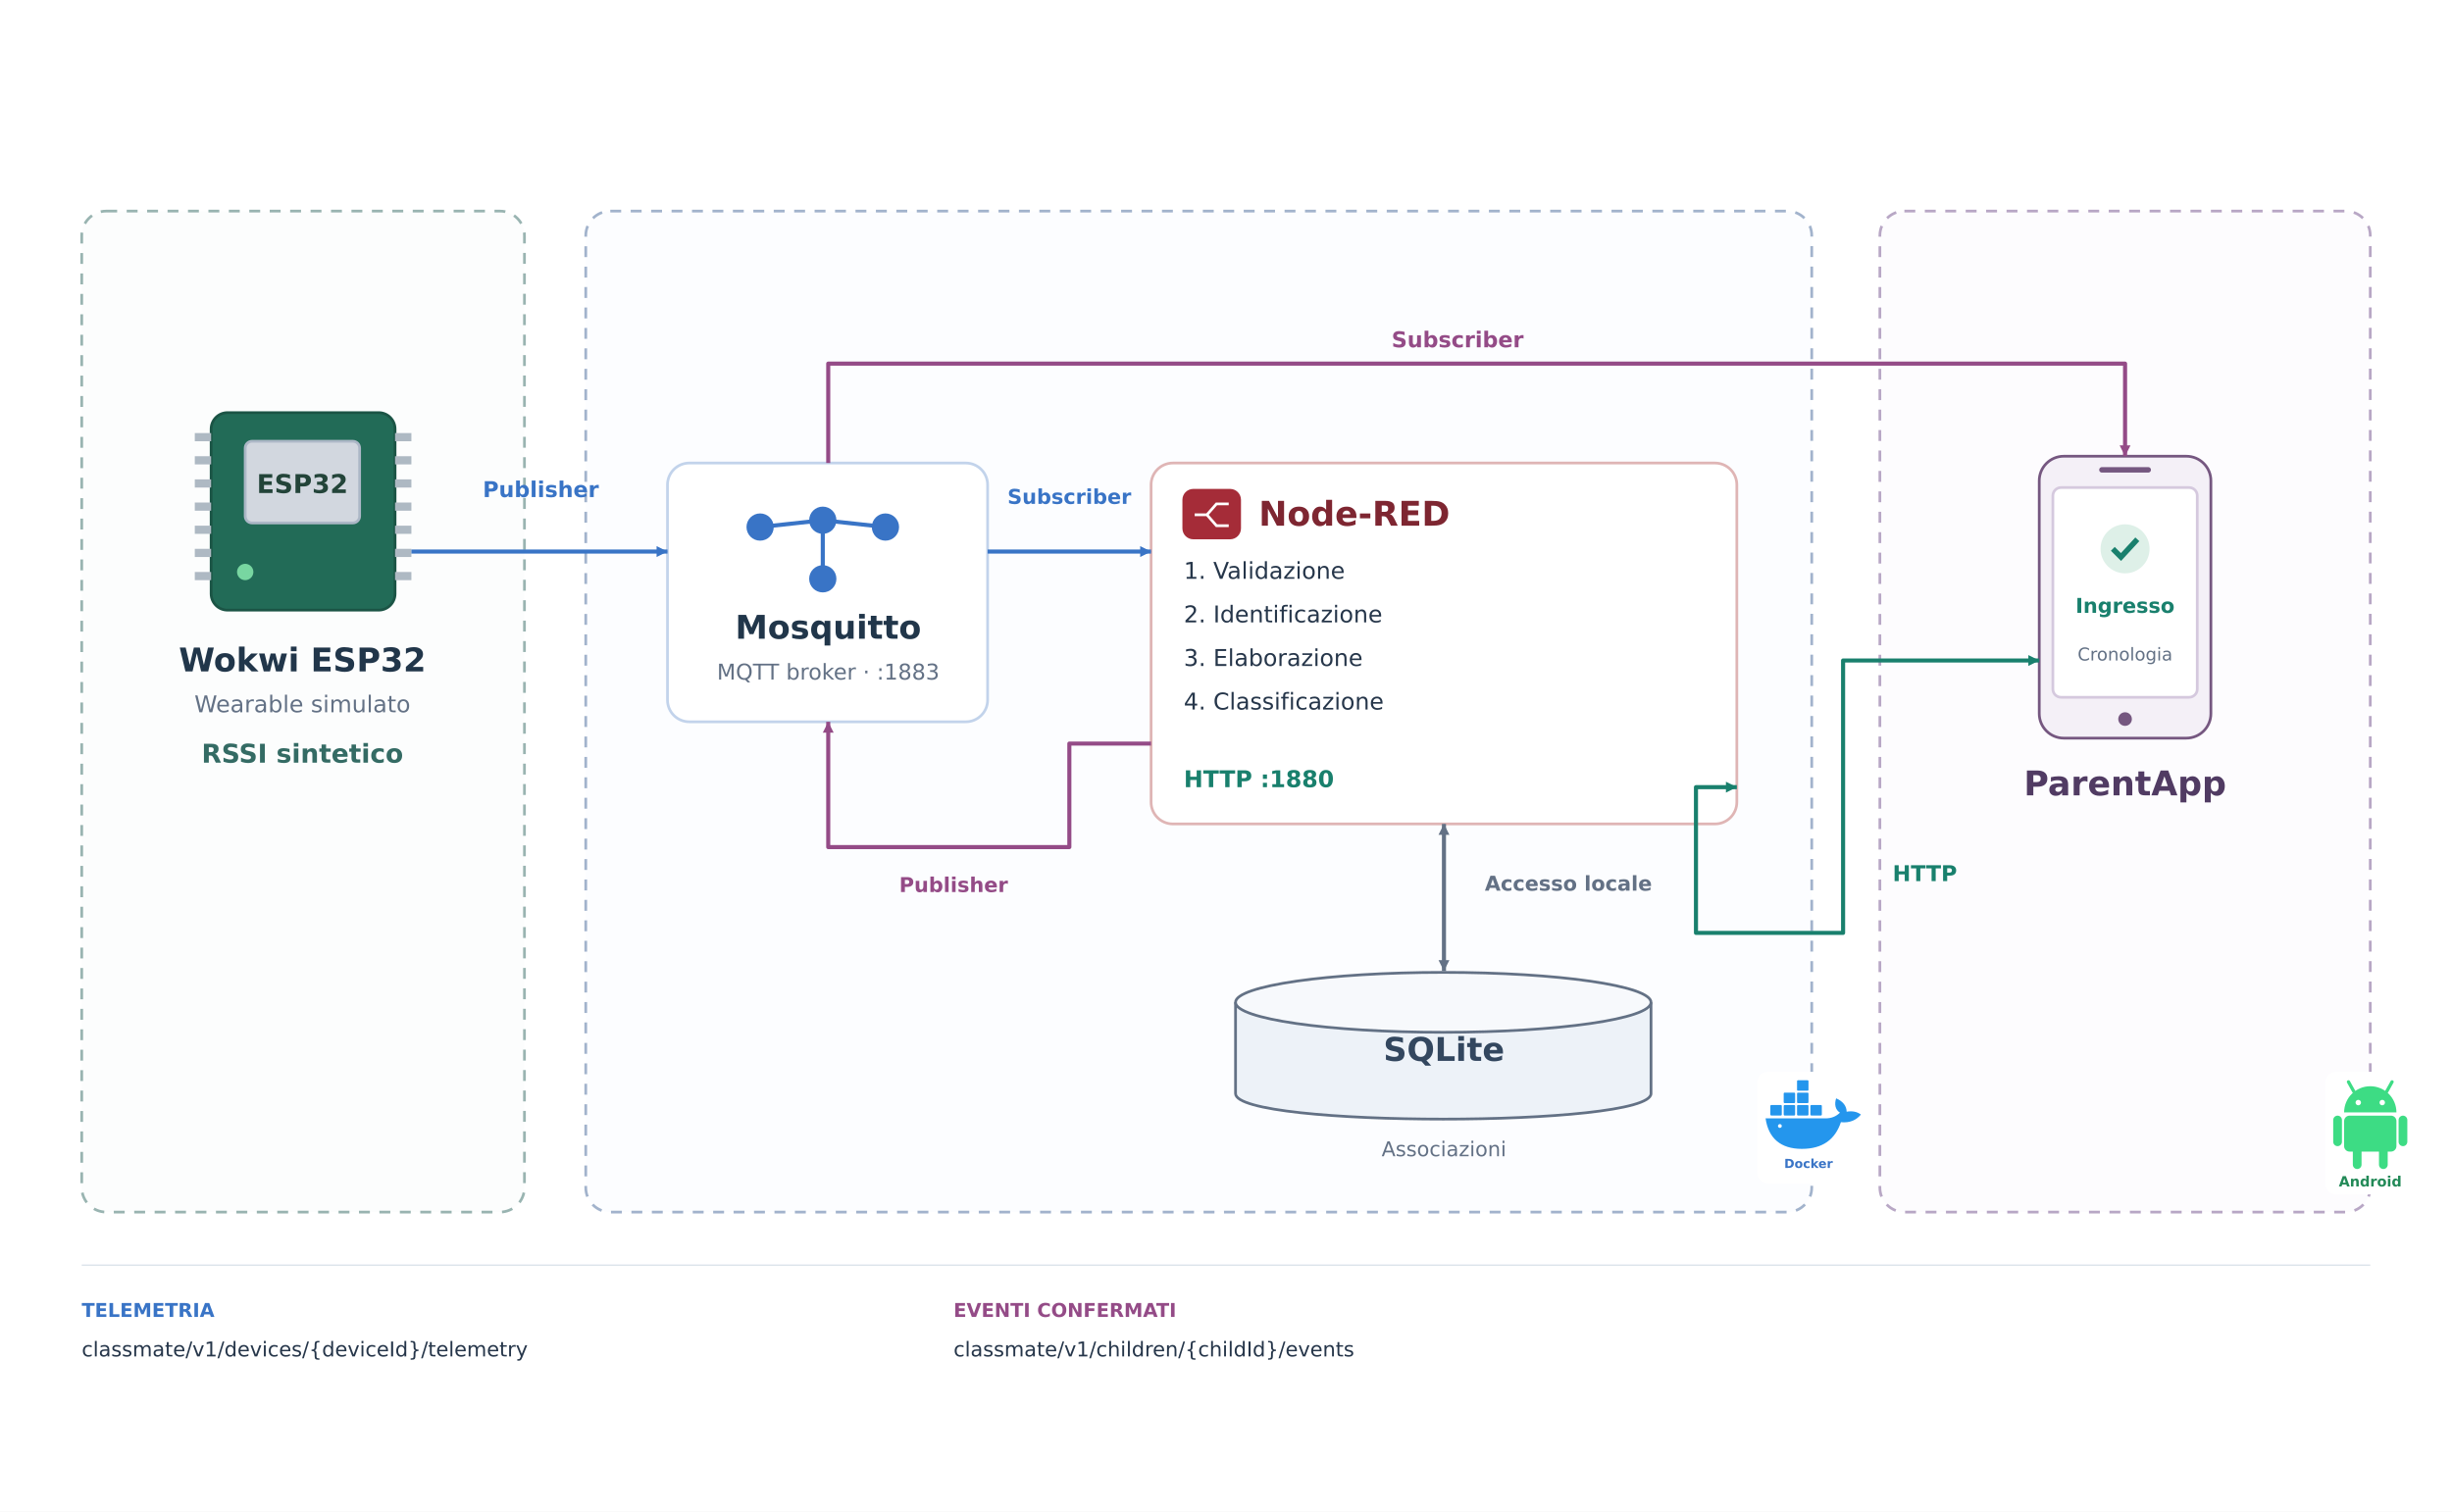
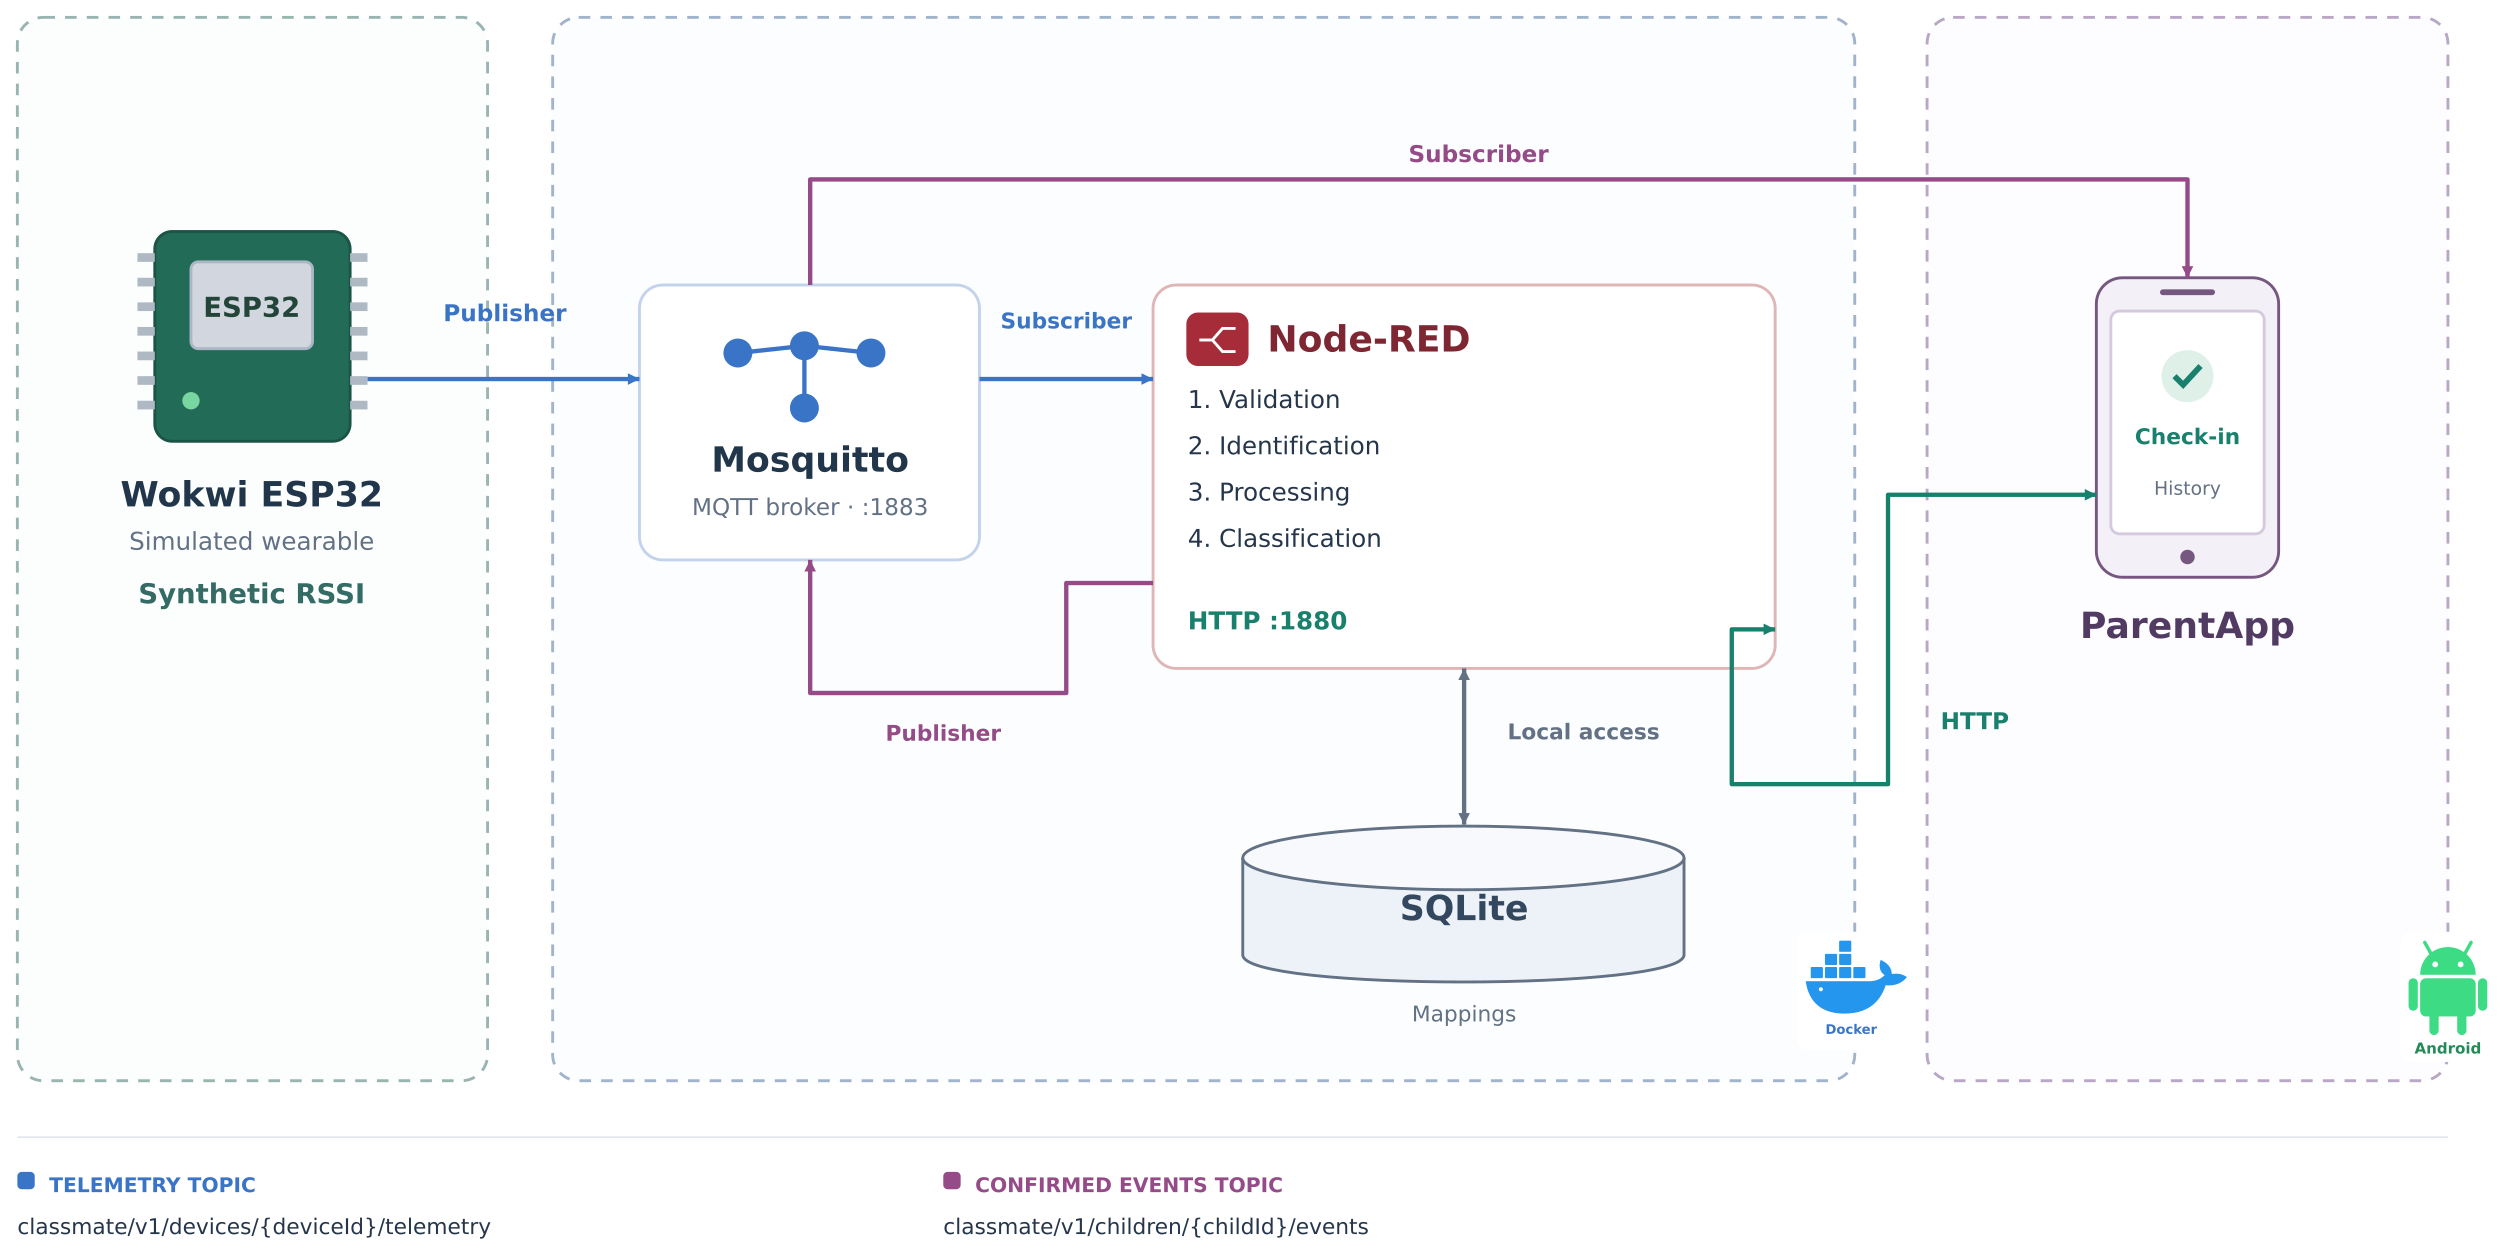
- <svg xmlns="http://www.w3.org/2000/svg" width="1800" height="1110" viewBox="0 0 1800 1110" role="img" aria-labelledby="title desc">
+ <svg xmlns="http://www.w3.org/2000/svg" width="1728" height="865" viewBox="48 143 1728 865" role="img" aria-labelledby="title desc">
  <defs>
    <marker id="3974c6" markerWidth="9" markerHeight="9" refX="8" refY="4" orient="auto" markerUnits="userSpaceOnUse">
      <path d="M0 0 L8 4 L0 8 Z" fill="#3974c6" />
    </marker>
    <marker id="3974c6start" markerWidth="9" markerHeight="9" refX="0" refY="4" orient="auto" markerUnits="userSpaceOnUse">
      <path d="M8 0 L0 4 L8 8 Z" fill="#3974c6" />
    </marker>
    <marker id="944b87" markerWidth="9" markerHeight="9" refX="8" refY="4" orient="auto" markerUnits="userSpaceOnUse">
      <path d="M0 0 L8 4 L0 8 Z" fill="#944b87" />
    </marker>
    <marker id="944b87start" markerWidth="9" markerHeight="9" refX="0" refY="4" orient="auto" markerUnits="userSpaceOnUse">
      <path d="M8 0 L0 4 L8 8 Z" fill="#944b87" />
    </marker>
    <marker id="19806d" markerWidth="9" markerHeight="9" refX="8" refY="4" orient="auto" markerUnits="userSpaceOnUse">
      <path d="M0 0 L8 4 L0 8 Z" fill="#19806d" />
    </marker>
    <marker id="19806dstart" markerWidth="9" markerHeight="9" refX="0" refY="4" orient="auto" markerUnits="userSpaceOnUse">
      <path d="M8 0 L0 4 L8 8 Z" fill="#19806d" />
    </marker>
    <marker id="637185" markerWidth="9" markerHeight="9" refX="8" refY="4" orient="auto" markerUnits="userSpaceOnUse">
      <path d="M0 0 L8 4 L0 8 Z" fill="#637185" />
    </marker>
    <marker id="637185start" markerWidth="9" markerHeight="9" refX="0" refY="4" orient="auto" markerUnits="userSpaceOnUse">
      <path d="M8 0 L0 4 L8 8 Z" fill="#637185" />
    </marker>
  </defs>
  <rect width="1800" height="1110" fill="#fff" />
  <rect x="60" y="155" width="325" height="735" rx="18" fill="#fcfdfd" stroke="#99b4b1" stroke-width="2" stroke-dasharray="8 7" />
  <rect x="430" y="155" width="900" height="735" rx="18" fill="#fcfdff" stroke="#a2b3cc" stroke-width="2" stroke-dasharray="8 7" />
  <rect x="1380" y="155" width="360" height="735" rx="18" fill="#fdfcfe" stroke="#b8a7c5" stroke-width="2" stroke-dasharray="8 7" />
  <rect x="155" y="303" width="135" height="145" rx="12" fill="#226b57" stroke="#1b5445" stroke-width="2" />
  <rect x="180" y="324" width="84" height="60" rx="5" fill="#d2d7df" stroke="#acb7c6" stroke-width="2" />
  <text x="222" y="362" font-family="DejaVu Sans, sans-serif" font-size="19" fill="#234439" font-weight="700" text-anchor="middle">ESP32</text>
  <path d="M143 321h12 M290 321h12" stroke="#aeb9c3" stroke-width="6" />
  <path d="M143 338h12 M290 338h12" stroke="#aeb9c3" stroke-width="6" />
  <path d="M143 355h12 M290 355h12" stroke="#aeb9c3" stroke-width="6" />
  <path d="M143 372h12 M290 372h12" stroke="#aeb9c3" stroke-width="6" />
  <path d="M143 389h12 M290 389h12" stroke="#aeb9c3" stroke-width="6" />
  <path d="M143 406h12 M290 406h12" stroke="#aeb9c3" stroke-width="6" />
  <path d="M143 423h12 M290 423h12" stroke="#aeb9c3" stroke-width="6" />
  <circle cx="180" cy="420" r="6" fill="#78d6a1" />
  <text x="222" y="493" font-family="DejaVu Sans, sans-serif" font-size="24" fill="#21364a" font-weight="700" text-anchor="middle">Wokwi ESP32</text>
-   <text x="222" y="523" font-family="DejaVu Sans, sans-serif" font-size="17" fill="#637185" font-weight="400" text-anchor="middle">Wearable simulato</text>
-   <text x="222" y="560" font-family="DejaVu Sans, sans-serif" font-size="19" fill="#346b64" font-weight="600" text-anchor="middle">RSSI sintetico</text>
+   <text x="222" y="523" font-family="DejaVu Sans, sans-serif" font-size="17" fill="#637185" font-weight="400" text-anchor="middle">Simulated wearable</text>
+   <text x="222" y="560" font-family="DejaVu Sans, sans-serif" font-size="19" fill="#346b64" font-weight="600" text-anchor="middle">Synthetic RSSI</text>
  <rect x="490" y="340" width="235" height="190" rx="16" fill="#fff" stroke="#c2d3eb" stroke-width="2" />
  <circle cx="558" cy="387" r="10" fill="#3974c6" />
  <circle cx="604" cy="382" r="10" fill="#3974c6" />
  <circle cx="650" cy="387" r="10" fill="#3974c6" />
  <circle cx="604" cy="425" r="10" fill="#3974c6" />
  <path d="M558 387L604 382L650 387 M604 382V425" fill="none" stroke="#3974c6" stroke-width="3" />
  <text x="608" y="469" font-family="DejaVu Sans, sans-serif" font-size="24" fill="#21364a" font-weight="700" text-anchor="middle">Mosquitto</text>
  <text x="608" y="499" font-family="DejaVu Sans, sans-serif" font-size="16" fill="#637185" font-weight="400" text-anchor="middle">MQTT broker · :1883</text>
  <rect x="845" y="340" width="430" height="265" rx="16" fill="#fff" stroke="#dfb5b5" stroke-width="2" />
  <rect x="869" y="360" width="41" height="35" rx="7" fill="#a52c38" stroke="#a52c38" stroke-width="2" />
  <path d="M877 378h9l7-8h9 M886 378l7 8h9" fill="none" stroke="white" stroke-width="2" />
  <text x="924" y="386" font-family="DejaVu Sans, sans-serif" font-size="25" fill="#7e2631" font-weight="700" text-anchor="start">Node-RED</text>
-   <text x="869" y="425" font-family="DejaVu Sans, sans-serif" font-size="17" fill="#26364a" font-weight="400" text-anchor="start">1. Validazione</text>
-   <text x="869" y="457" font-family="DejaVu Sans, sans-serif" font-size="17" fill="#26364a" font-weight="400" text-anchor="start">2. Identificazione</text>
-   <text x="869" y="489" font-family="DejaVu Sans, sans-serif" font-size="17" fill="#26364a" font-weight="400" text-anchor="start">3. Elaborazione</text>
-   <text x="869" y="521" font-family="DejaVu Sans, sans-serif" font-size="17" fill="#26364a" font-weight="400" text-anchor="start">4. Classificazione</text>
+   <text x="869" y="425" font-family="DejaVu Sans, sans-serif" font-size="17" fill="#26364a" font-weight="400" text-anchor="start">1. Validation</text>
+   <text x="869" y="457" font-family="DejaVu Sans, sans-serif" font-size="17" fill="#26364a" font-weight="400" text-anchor="start">2. Identification</text>
+   <text x="869" y="489" font-family="DejaVu Sans, sans-serif" font-size="17" fill="#26364a" font-weight="400" text-anchor="start">3. Processing</text>
+   <text x="869" y="521" font-family="DejaVu Sans, sans-serif" font-size="17" fill="#26364a" font-weight="400" text-anchor="start">4. Classification</text>
  <text x="869" y="578" font-family="DejaVu Sans, sans-serif" font-size="17" fill="#19806d" font-weight="600" text-anchor="start">HTTP :1880</text>
  <path d="M907 736V803C907 828 1212 828 1212 803V736" fill="#edf2f8" stroke="#637185" stroke-width="2" />
  <ellipse cx="1059.5" cy="736" rx="152.5" ry="22" fill="#f7f9fc" stroke="#637185" stroke-width="2" />
  <text x="1060" y="779" font-family="DejaVu Sans, sans-serif" font-size="24" fill="#33475f" font-weight="700" text-anchor="middle">SQLite</text>
-   <text x="1060" y="849" font-family="DejaVu Sans, sans-serif" font-size="15" fill="#637185" font-weight="400" text-anchor="middle">Associazioni</text>
+   <text x="1060" y="849" font-family="DejaVu Sans, sans-serif" font-size="15" fill="#637185" font-weight="400" text-anchor="middle">Mappings</text>
  <rect x="1497" y="335" width="126" height="207" rx="18" fill="#f4f0f7" stroke="#755780" stroke-width="2" />
  <rect x="1507" y="358" width="106" height="154" rx="6" fill="#fff" stroke="#d5c9de" stroke-width="2" />
  <path d="M1543 345h34" stroke="#755780" stroke-width="4" stroke-linecap="round" />
  <circle cx="1560" cy="528" r="5" fill="#755780" />
  <circle cx="1560" cy="403" r="18" fill="#def0e8" />
  <path d="M1551 403l6 6 12-13" fill="none" stroke="#19806d" stroke-width="4" />
-   <text x="1560" y="450" font-family="DejaVu Sans, sans-serif" font-size="15" fill="#19806d" font-weight="600" text-anchor="middle">Ingresso</text>
-   <text x="1560" y="485" font-family="DejaVu Sans, sans-serif" font-size="13" fill="#637185" font-weight="400" text-anchor="middle">Cronologia</text>
+   <text x="1560" y="450" font-family="DejaVu Sans, sans-serif" font-size="15" fill="#19806d" font-weight="600" text-anchor="middle">Check-in</text>
+   <text x="1560" y="485" font-family="DejaVu Sans, sans-serif" font-size="13" fill="#637185" font-weight="400" text-anchor="middle">History</text>
  <text x="1560" y="584" font-family="DejaVu Sans, sans-serif" font-size="25" fill="#513b63" font-weight="700" text-anchor="middle">ParentApp</text>
  <path d="M302 405H490" fill="none" stroke="#3974c6" stroke-width="3" stroke-linejoin="round" marker-end="url(#3974c6)" />
  <text x="397" y="365" font-family="DejaVu Sans, sans-serif" font-size="16" fill="#3974c6" font-weight="600" text-anchor="middle">Publisher</text>
  <path d="M725 405H845" fill="none" stroke="#3974c6" stroke-width="3" stroke-linejoin="round" marker-end="url(#3974c6)" />
  <text x="785" y="370" font-family="DejaVu Sans, sans-serif" font-size="15" fill="#3974c6" font-weight="600" text-anchor="middle">Subscriber</text>
  <path d="M845 546H785V622H608V530" fill="none" stroke="#944b87" stroke-width="3" stroke-linejoin="round" marker-end="url(#944b87)" />
  <text x="700" y="655" font-family="DejaVu Sans, sans-serif" font-size="15" fill="#944b87" font-weight="600" text-anchor="middle">Publisher</text>
  <path d="M608 340V267H1560V335" fill="none" stroke="#944b87" stroke-width="3" stroke-linejoin="round" marker-end="url(#944b87)" />
  <text x="1070" y="255" font-family="DejaVu Sans, sans-serif" font-size="16" fill="#944b87" font-weight="600" text-anchor="middle">Subscriber</text>
  <path d="M1060 605V713" fill="none" stroke="#637185" stroke-width="3" stroke-linejoin="round" marker-end="url(#637185)" marker-start="url(#637185start)" />
-   <text x="1090" y="654" font-family="DejaVu Sans, sans-serif" font-size="15" fill="#637185" font-weight="600" text-anchor="start">Accesso locale</text>
+   <text x="1090" y="654" font-family="DejaVu Sans, sans-serif" font-size="15" fill="#637185" font-weight="600" text-anchor="start">Local access</text>
  <path d="M1497 485H1353V685H1245V578H1275" fill="none" stroke="#19806d" stroke-width="3" stroke-linejoin="round" marker-end="url(#19806d)" marker-start="url(#19806dstart)" />
  <text x="1413" y="647" font-family="DejaVu Sans, sans-serif" font-size="16" fill="#19806d" font-weight="600" text-anchor="middle">HTTP</text>
  <path d="M60 929H1740" stroke="#dce3eb" />
-   <text x="60" y="967" font-family="DejaVu Sans, sans-serif" font-size="14" fill="#3974c6" font-weight="700" text-anchor="start">TELEMETRIA</text>
+   <rect x="60" y="953" width="12" height="12" rx="3" fill="#3974c6" />
+   <text x="82" y="967" font-family="DejaVu Sans, sans-serif" font-size="14" fill="#3974c6" font-weight="700" text-anchor="start">TELEMETRY TOPIC</text>
  <text x="60" y="996" font-family="DejaVu Sans, sans-serif" font-size="15" fill="#26364a" font-weight="400" text-anchor="start">classmate/v1/devices/{deviceId}/telemetry</text>
-   <text x="700" y="967" font-family="DejaVu Sans, sans-serif" font-size="14" fill="#944b87" font-weight="700" text-anchor="start">EVENTI CONFERMATI</text>
+   <rect x="700" y="953" width="12" height="12" rx="3" fill="#944b87" />
+   <text x="722" y="967" font-family="DejaVu Sans, sans-serif" font-size="14" fill="#944b87" font-weight="700" text-anchor="start">CONFIRMED EVENTS TOPIC</text>
  <text x="700" y="996" font-family="DejaVu Sans, sans-serif" font-size="15" fill="#26364a" font-weight="400" text-anchor="start">classmate/v1/children/{childId}/events</text>
  <rect x="1290" y="787" width="79" height="82" rx="8" fill="white" />
  <rect x="1707" y="787" width="67" height="90" rx="8" fill="white" />
  <g transform="translate(1294 796) scale(0.70)" role="img" aria-label="Docker">
    <g fill="#2496ED">
      <rect x="8" y="22" width="12" height="11" rx="1" />
      <rect x="22" y="22" width="12" height="11" rx="1" />
      <rect x="36" y="22" width="12" height="11" rx="1" />
      <rect x="50" y="22" width="12" height="11" rx="1" />
      <rect x="22" y="9" width="12" height="11" rx="1" />
      <rect x="36" y="9" width="12" height="11" rx="1" />
      <rect x="36" y="-4" width="12" height="11" rx="1" />
      <path d="M3 36 H66 C72 36 77 34 81 30 C76 27 75 21 77 15 C84 18 88 23 88 29 C94 28 99 29 103 32 C98 38 91 41 82 40 C76 58 63 68 41 68 C19 68 6 57 3 36Z" />
    </g>
    <circle cx="18" cy="44" r="2" fill="white" />
    <text x="48" y="88" text-anchor="middle" font-family="DejaVu Sans, sans-serif" font-size="13" fill="#3974c6" font-weight="600">Docker</text>
  </g>
  <g transform="translate(1716 796) scale(0.80)" role="img" aria-label="Android">
    <g fill="#3DDC84" stroke="#3DDC84" stroke-linecap="round">
      <path d="M6 26 A24 24 0 0 1 54 26 Z" stroke="none" />
      <path d="M15 7 L10 -2 M45 7 L50 -2" stroke-width="3" />
      <rect x="6" y="29" width="48" height="33" rx="5" stroke="none" />
      <path d="M0 33V53 M60 33V53 M18 60V74 M42 60V74" stroke-width="8" />
    </g>
    <circle cx="19" cy="17" r="2.5" fill="#fff" />
    <circle cx="41" cy="17" r="2.5" fill="#fff" />
    <text x="30" y="94" text-anchor="middle" font-family="DejaVu Sans, sans-serif" font-size="13" fill="#238a58" font-weight="600">Android</text>
  </g>
</svg>
